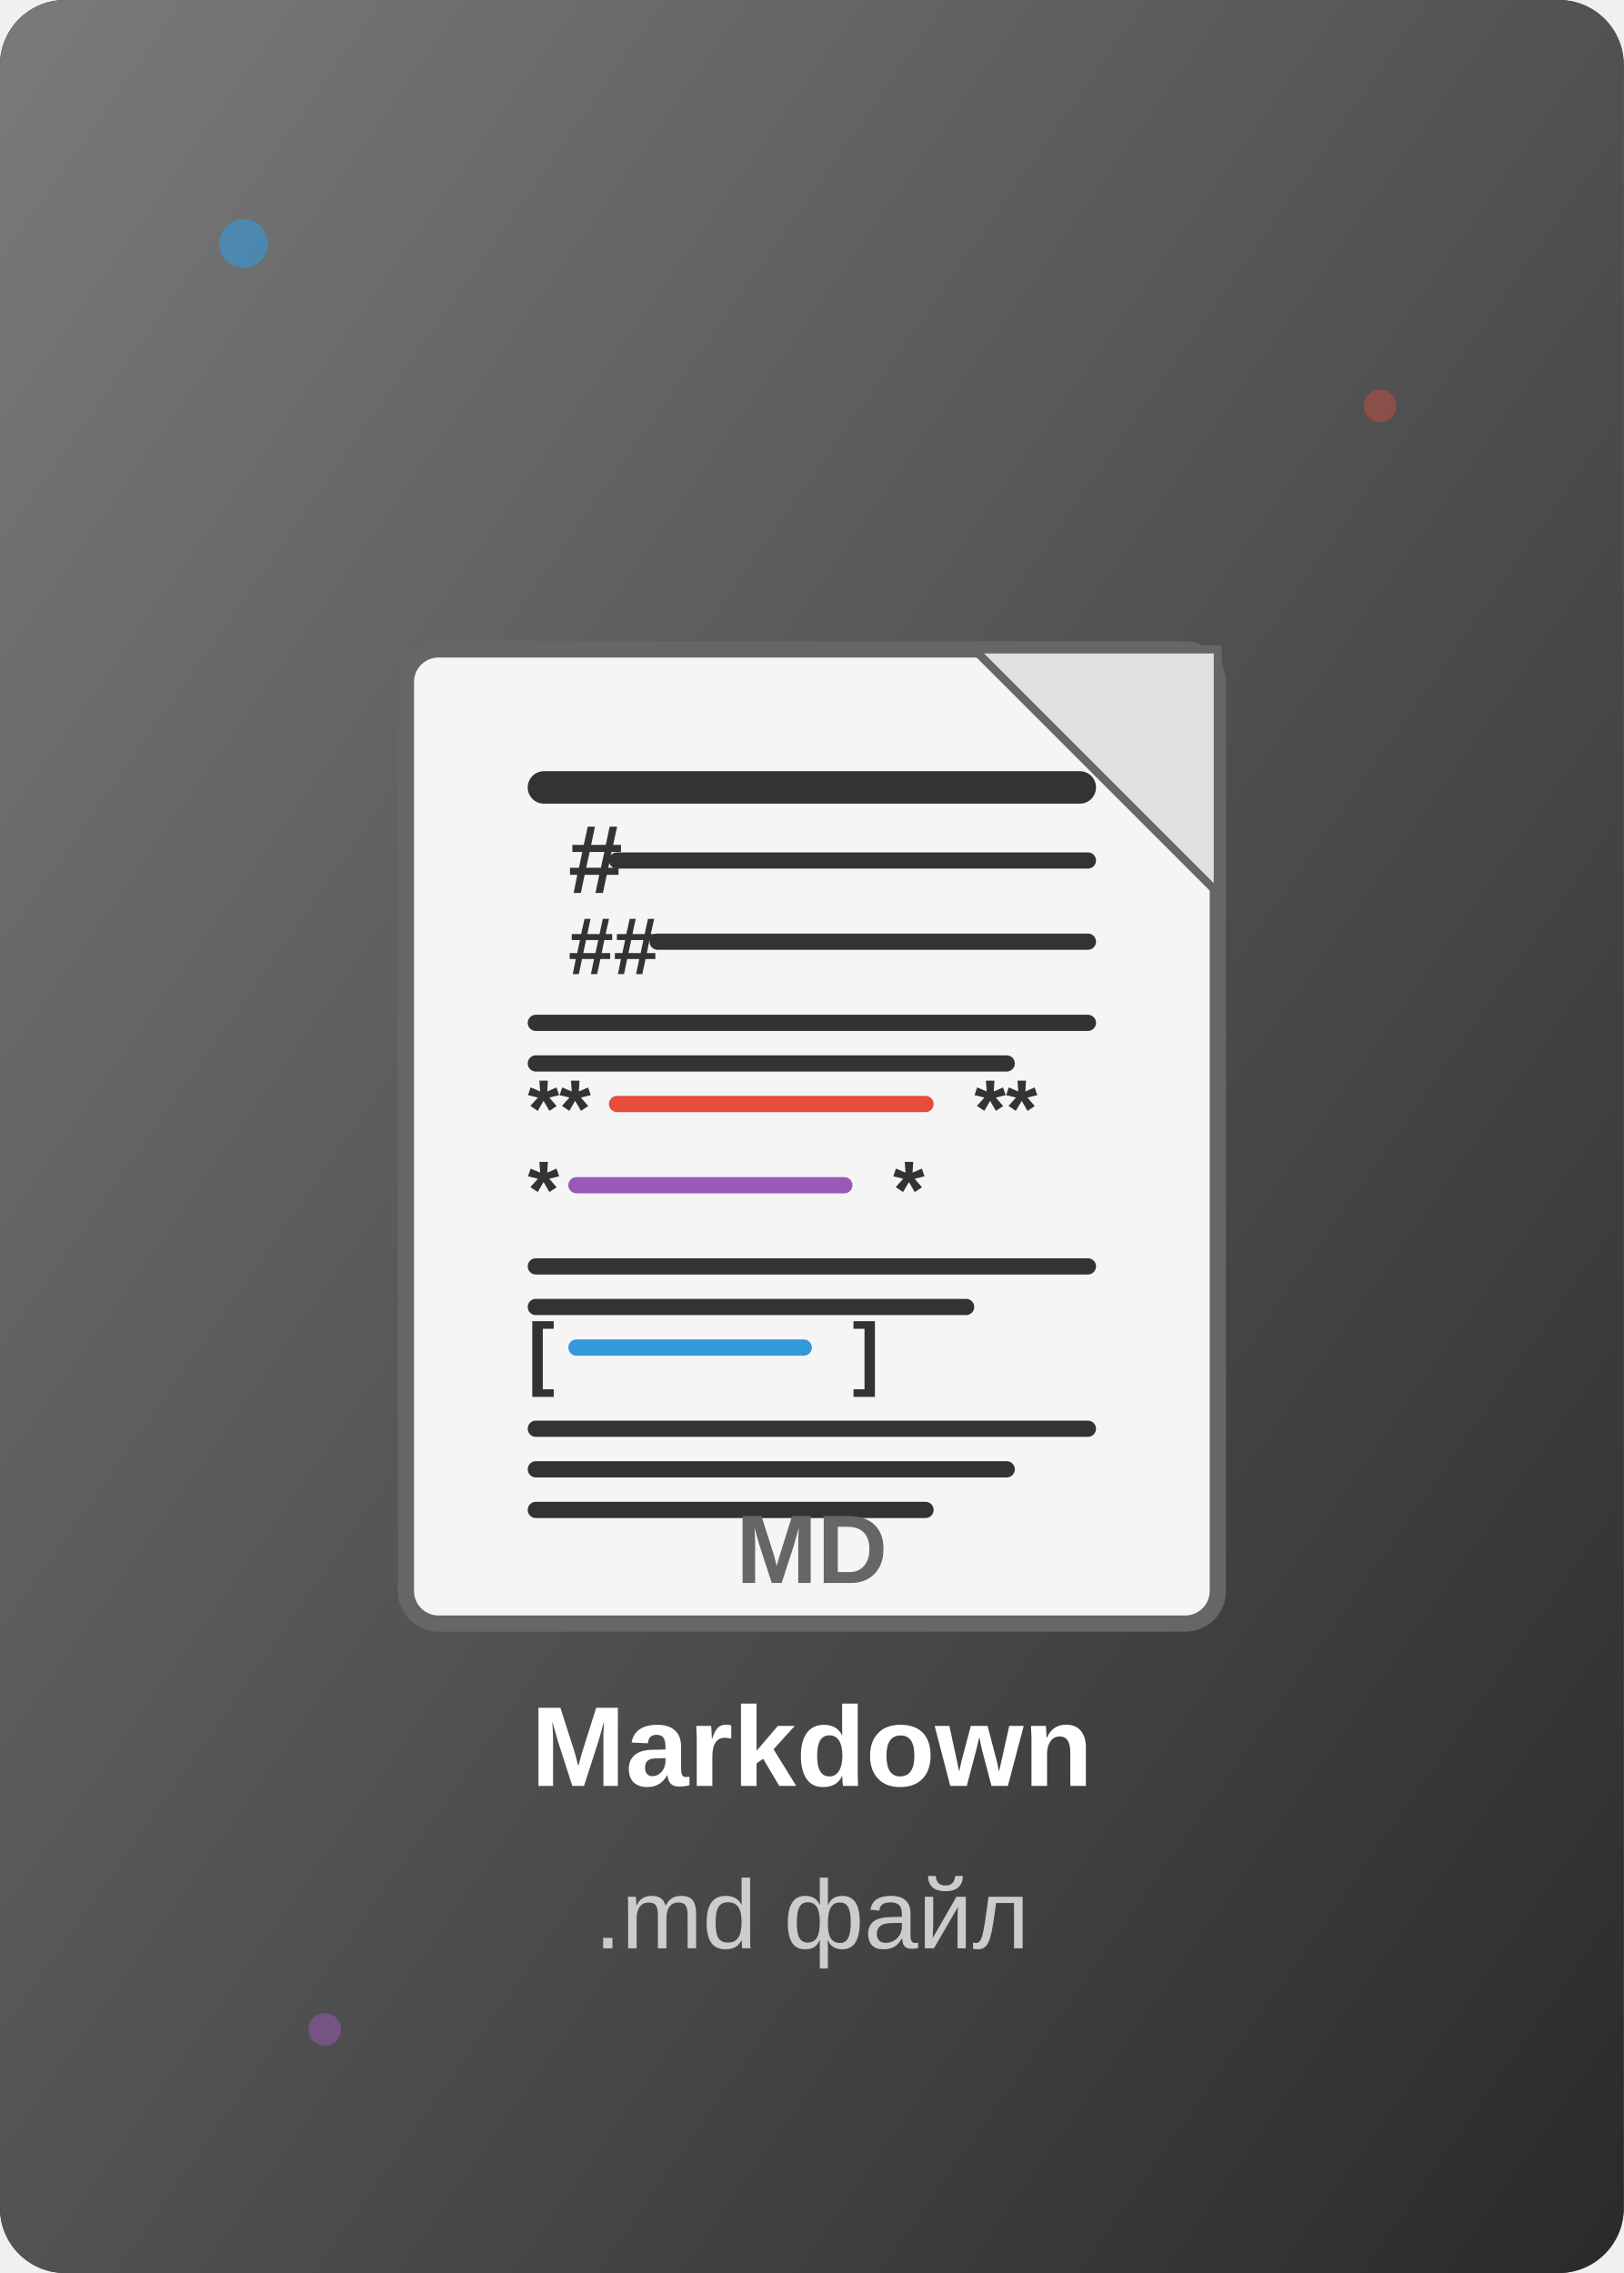
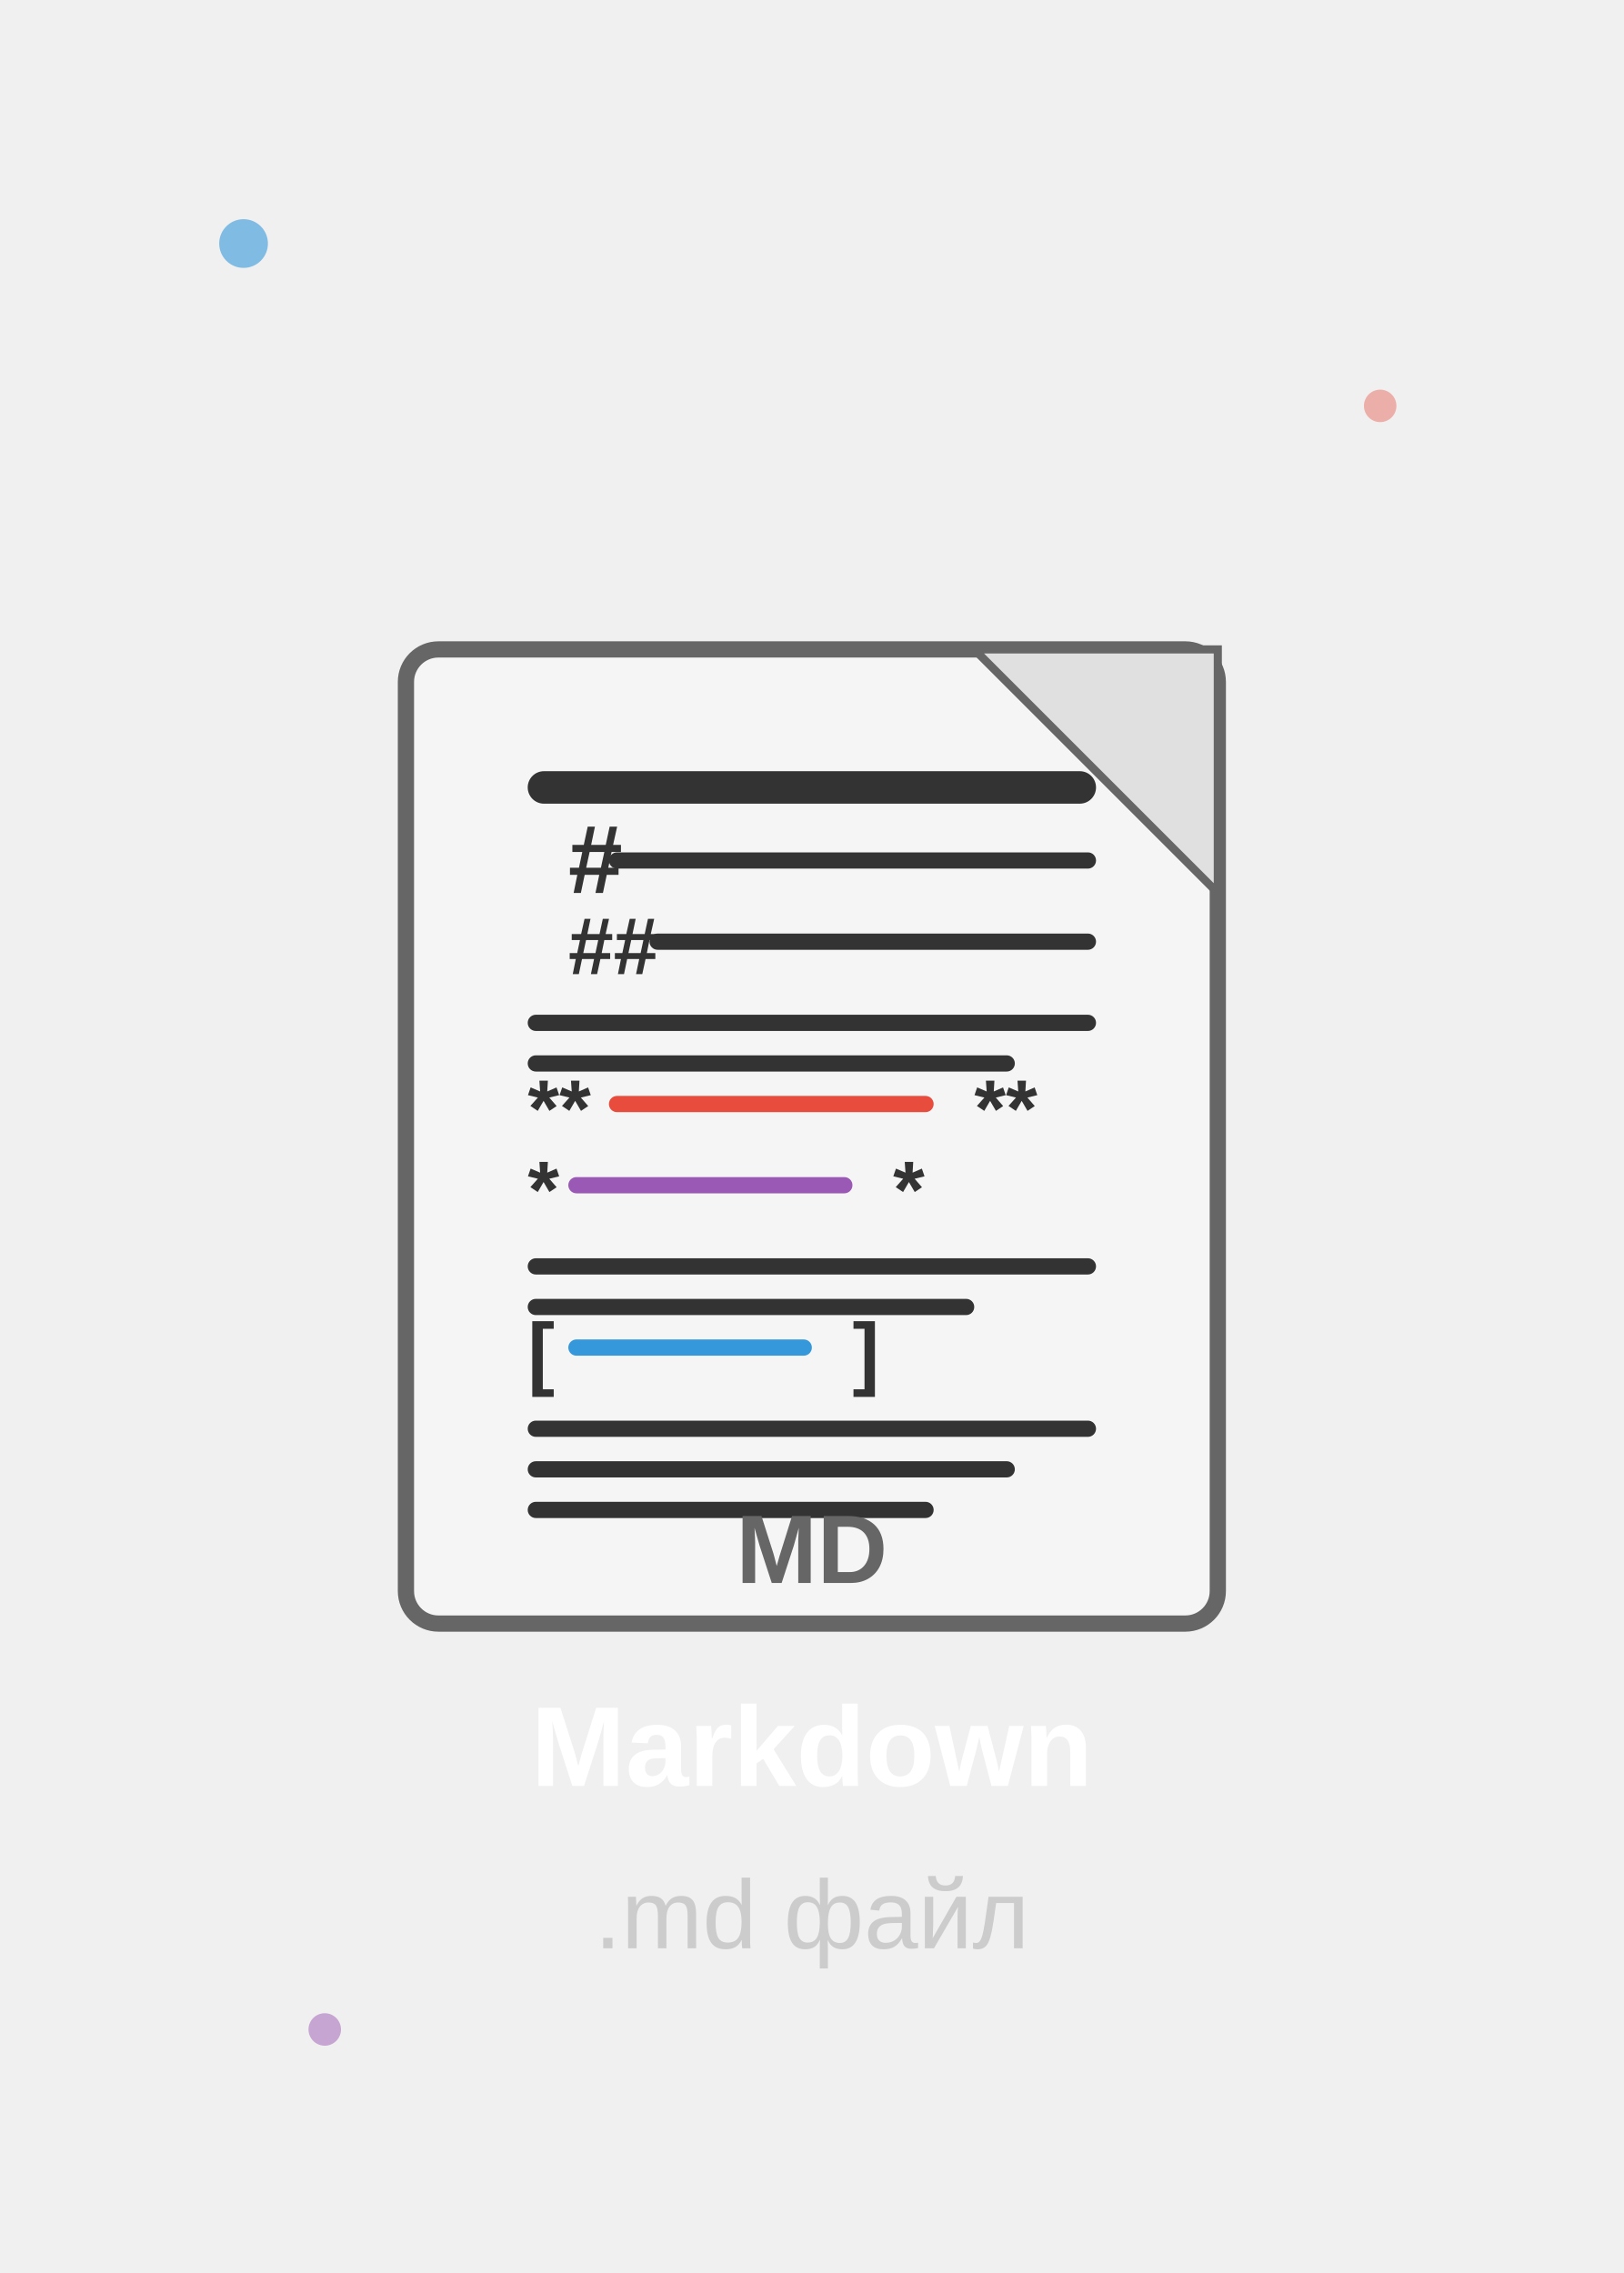
<svg xmlns="http://www.w3.org/2000/svg" width="200" height="280" viewBox="0 0 200 280">
-   <rect width="200" height="280" fill="#2a2a2a" rx="8" />
-   <defs>
-     <linearGradient id="mdGradient" x1="0%" y1="0%" x2="100%" y2="100%">
-       <stop offset="0%" style="stop-color:#7a7a7a;stop-opacity:1" />
-       <stop offset="100%" style="stop-color:#2a2a2a;stop-opacity:1" />
-     </linearGradient>
-   </defs>
-   <rect width="200" height="280" fill="url(#mdGradient)" rx="8" />
  <g transform="translate(50, 80)">
    <rect x="0" y="0" width="100" height="120" fill="#f5f5f5" rx="4" stroke="#666" stroke-width="2" />
    <polygon points="70,0 100,0 100,30 70,0" fill="#e0e0e0" stroke="#666" stroke-width="1" />
    <rect x="15" y="15" width="70" height="4" fill="#333" rx="2" />
    <text x="20" y="30" fill="#333" font-family="Arial, sans-serif" font-size="12" font-weight="bold">#</text>
    <rect x="25" y="25" width="60" height="2" fill="#333" rx="1" />
    <text x="20" y="40" fill="#333" font-family="Arial, sans-serif" font-size="10" font-weight="bold">##</text>
    <rect x="30" y="35" width="55" height="2" fill="#333" rx="1" />
    <rect x="15" y="45" width="70" height="2" fill="#333" rx="1" />
    <rect x="15" y="50" width="60" height="2" fill="#333" rx="1" />
    <text x="15" y="60" fill="#333" font-family="Arial, sans-serif" font-size="10" font-weight="bold">**</text>
    <rect x="25" y="55" width="40" height="2" fill="#e74c3c" rx="1" />
    <text x="70" y="60" fill="#333" font-family="Arial, sans-serif" font-size="10" font-weight="bold">**</text>
    <text x="15" y="70" fill="#333" font-family="Arial, sans-serif" font-size="10" font-weight="bold">*</text>
    <rect x="20" y="65" width="35" height="2" fill="#9b59b6" rx="1" />
    <text x="60" y="70" fill="#333" font-family="Arial, sans-serif" font-size="10" font-weight="bold">*</text>
    <rect x="15" y="75" width="70" height="2" fill="#333" rx="1" />
    <rect x="15" y="80" width="55" height="2" fill="#333" rx="1" />
    <text x="15" y="90" fill="#333" font-family="Arial, sans-serif" font-size="10" font-weight="bold">[</text>
    <rect x="20" y="85" width="30" height="2" fill="#3498db" rx="1" />
    <text x="55" y="90" fill="#333" font-family="Arial, sans-serif" font-size="10" font-weight="bold">]</text>
    <rect x="15" y="95" width="70" height="2" fill="#333" rx="1" />
    <rect x="15" y="100" width="60" height="2" fill="#333" rx="1" />
    <rect x="15" y="105" width="50" height="2" fill="#333" rx="1" />
    <text x="50" y="115" text-anchor="middle" fill="#666" font-family="Arial, sans-serif" font-size="12" font-weight="bold">
      MD
    </text>
  </g>
  <text x="100" y="220" text-anchor="middle" fill="#ffffff" font-family="Arial, sans-serif" font-size="14" font-weight="bold">
    Markdown
  </text>
  <text x="100" y="240" text-anchor="middle" fill="#cccccc" font-family="Arial, sans-serif" font-size="12">
    .md файл
  </text>
  <circle cx="30" cy="30" r="3" fill="#3498db" opacity="0.6" />
  <circle cx="170" cy="50" r="2" fill="#e74c3c" opacity="0.4" />
  <circle cx="40" cy="250" r="2" fill="#9b59b6" opacity="0.5" />
</svg>
